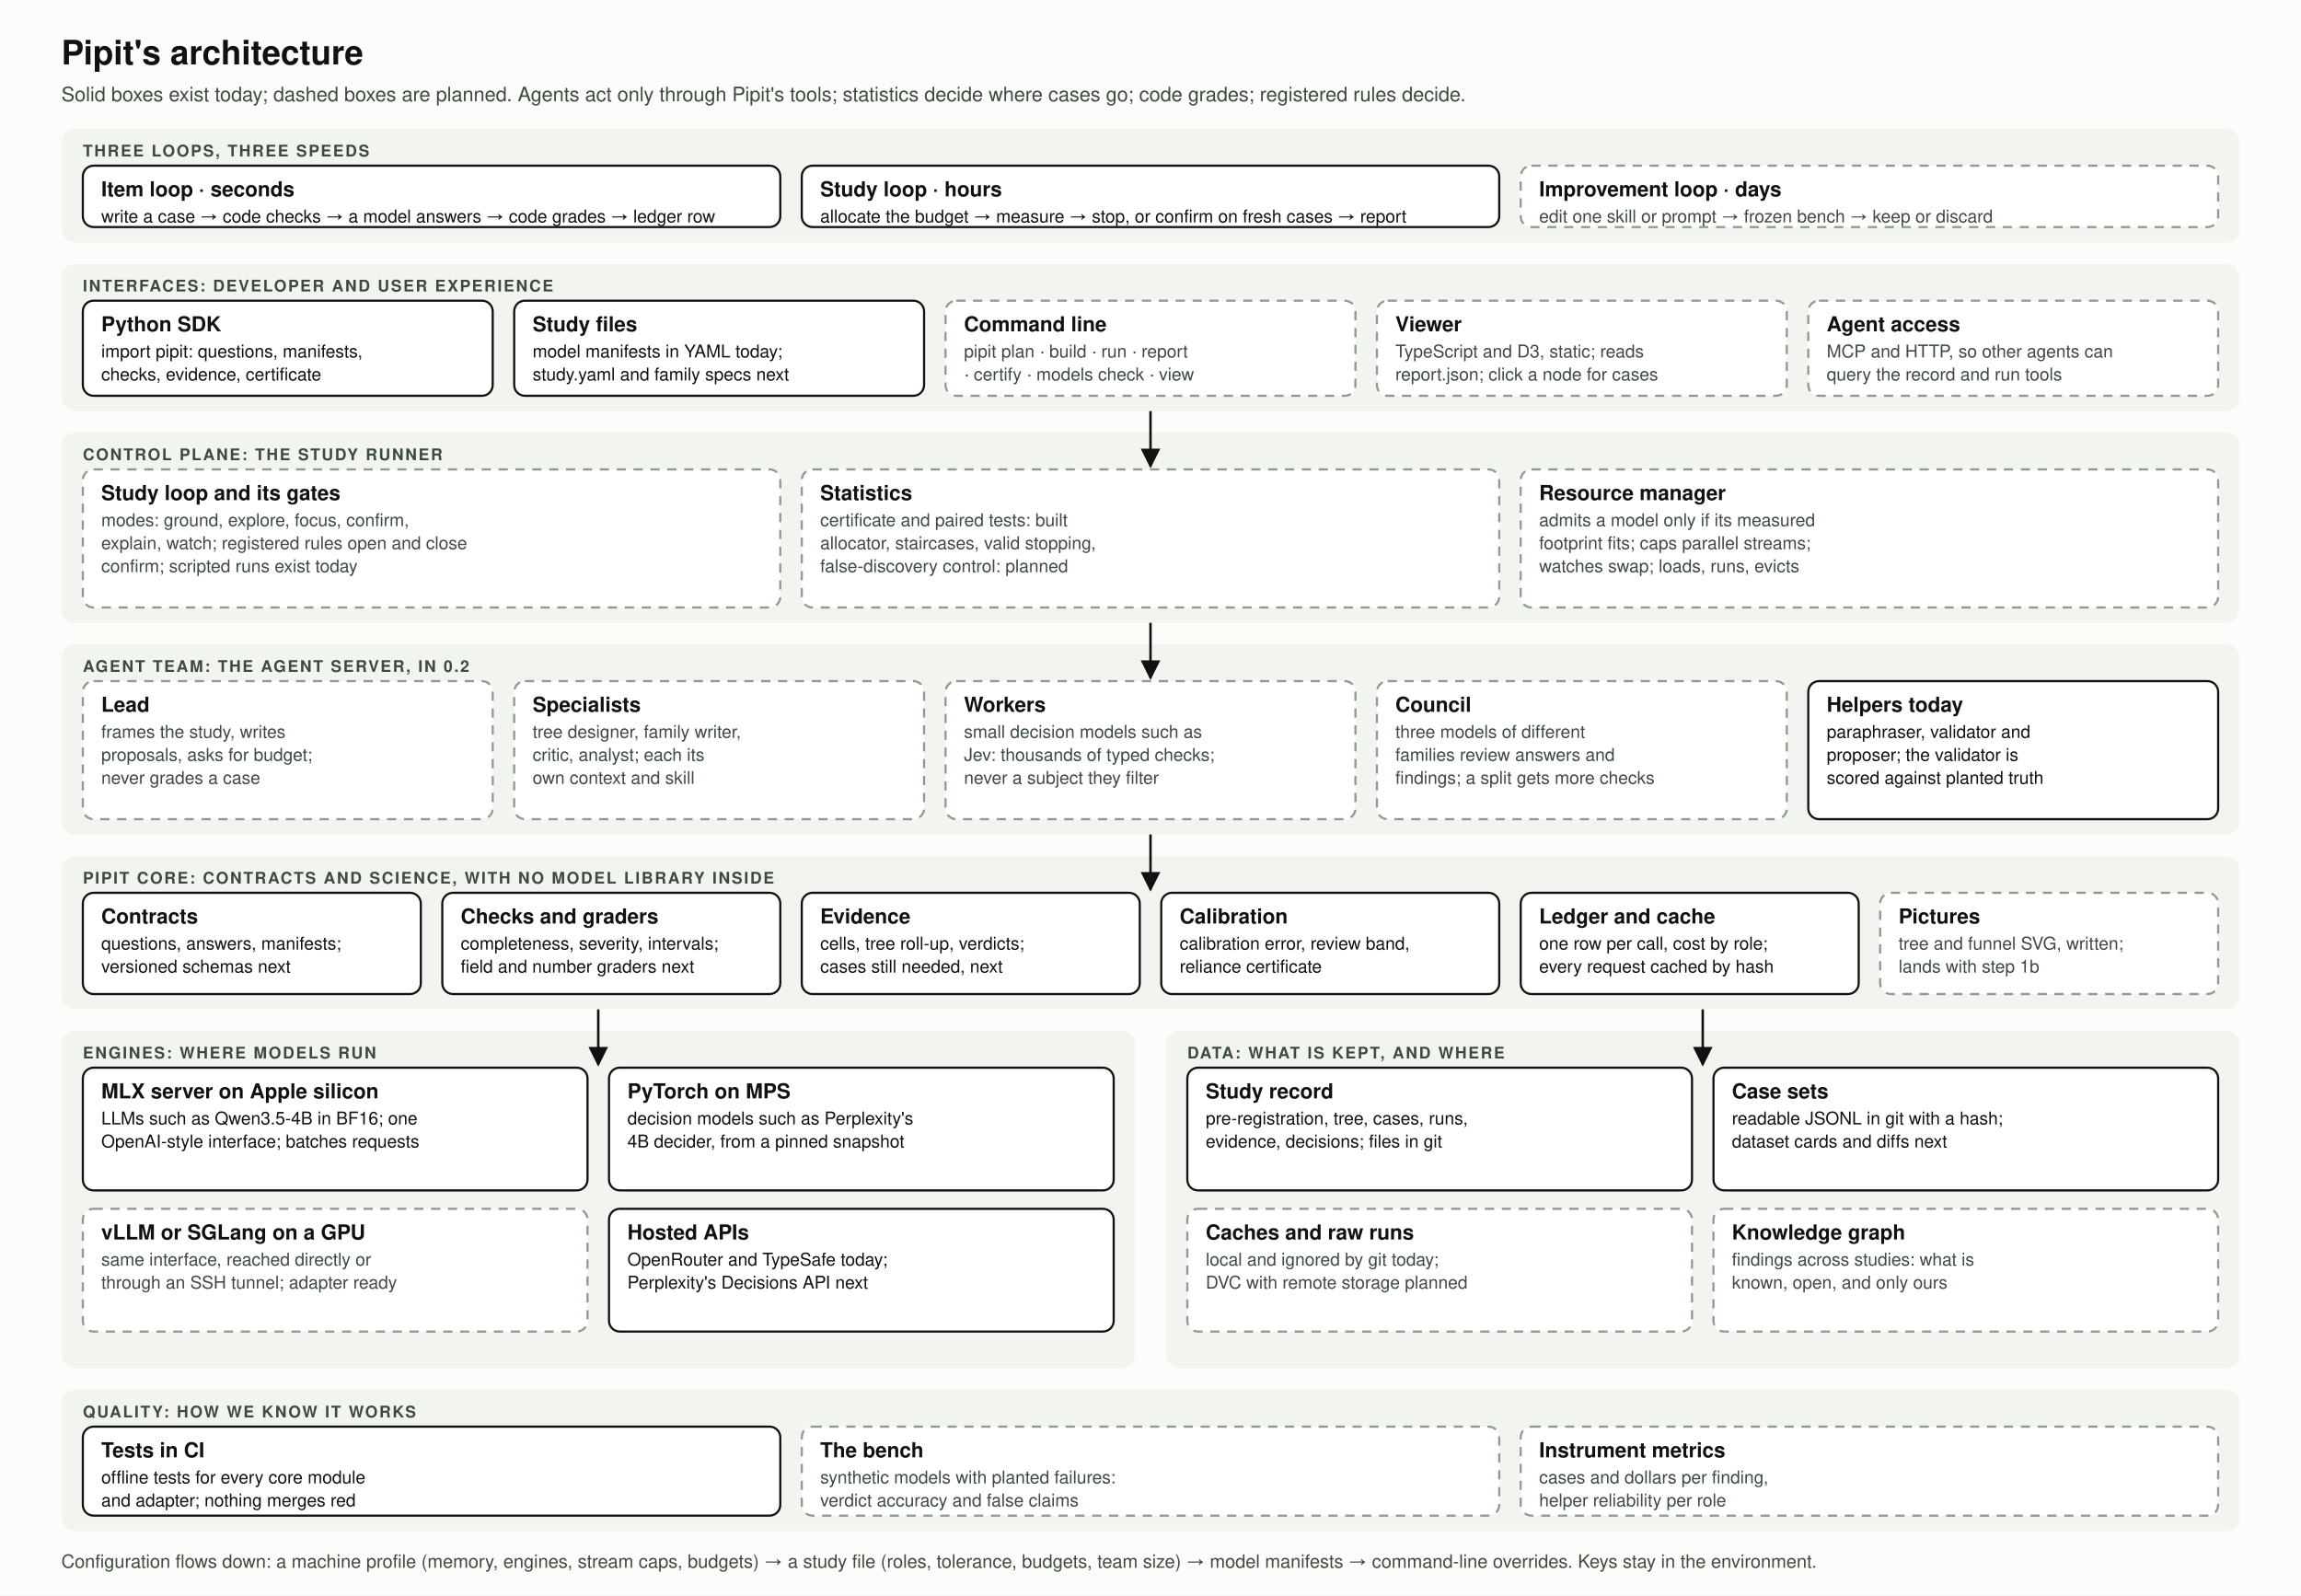
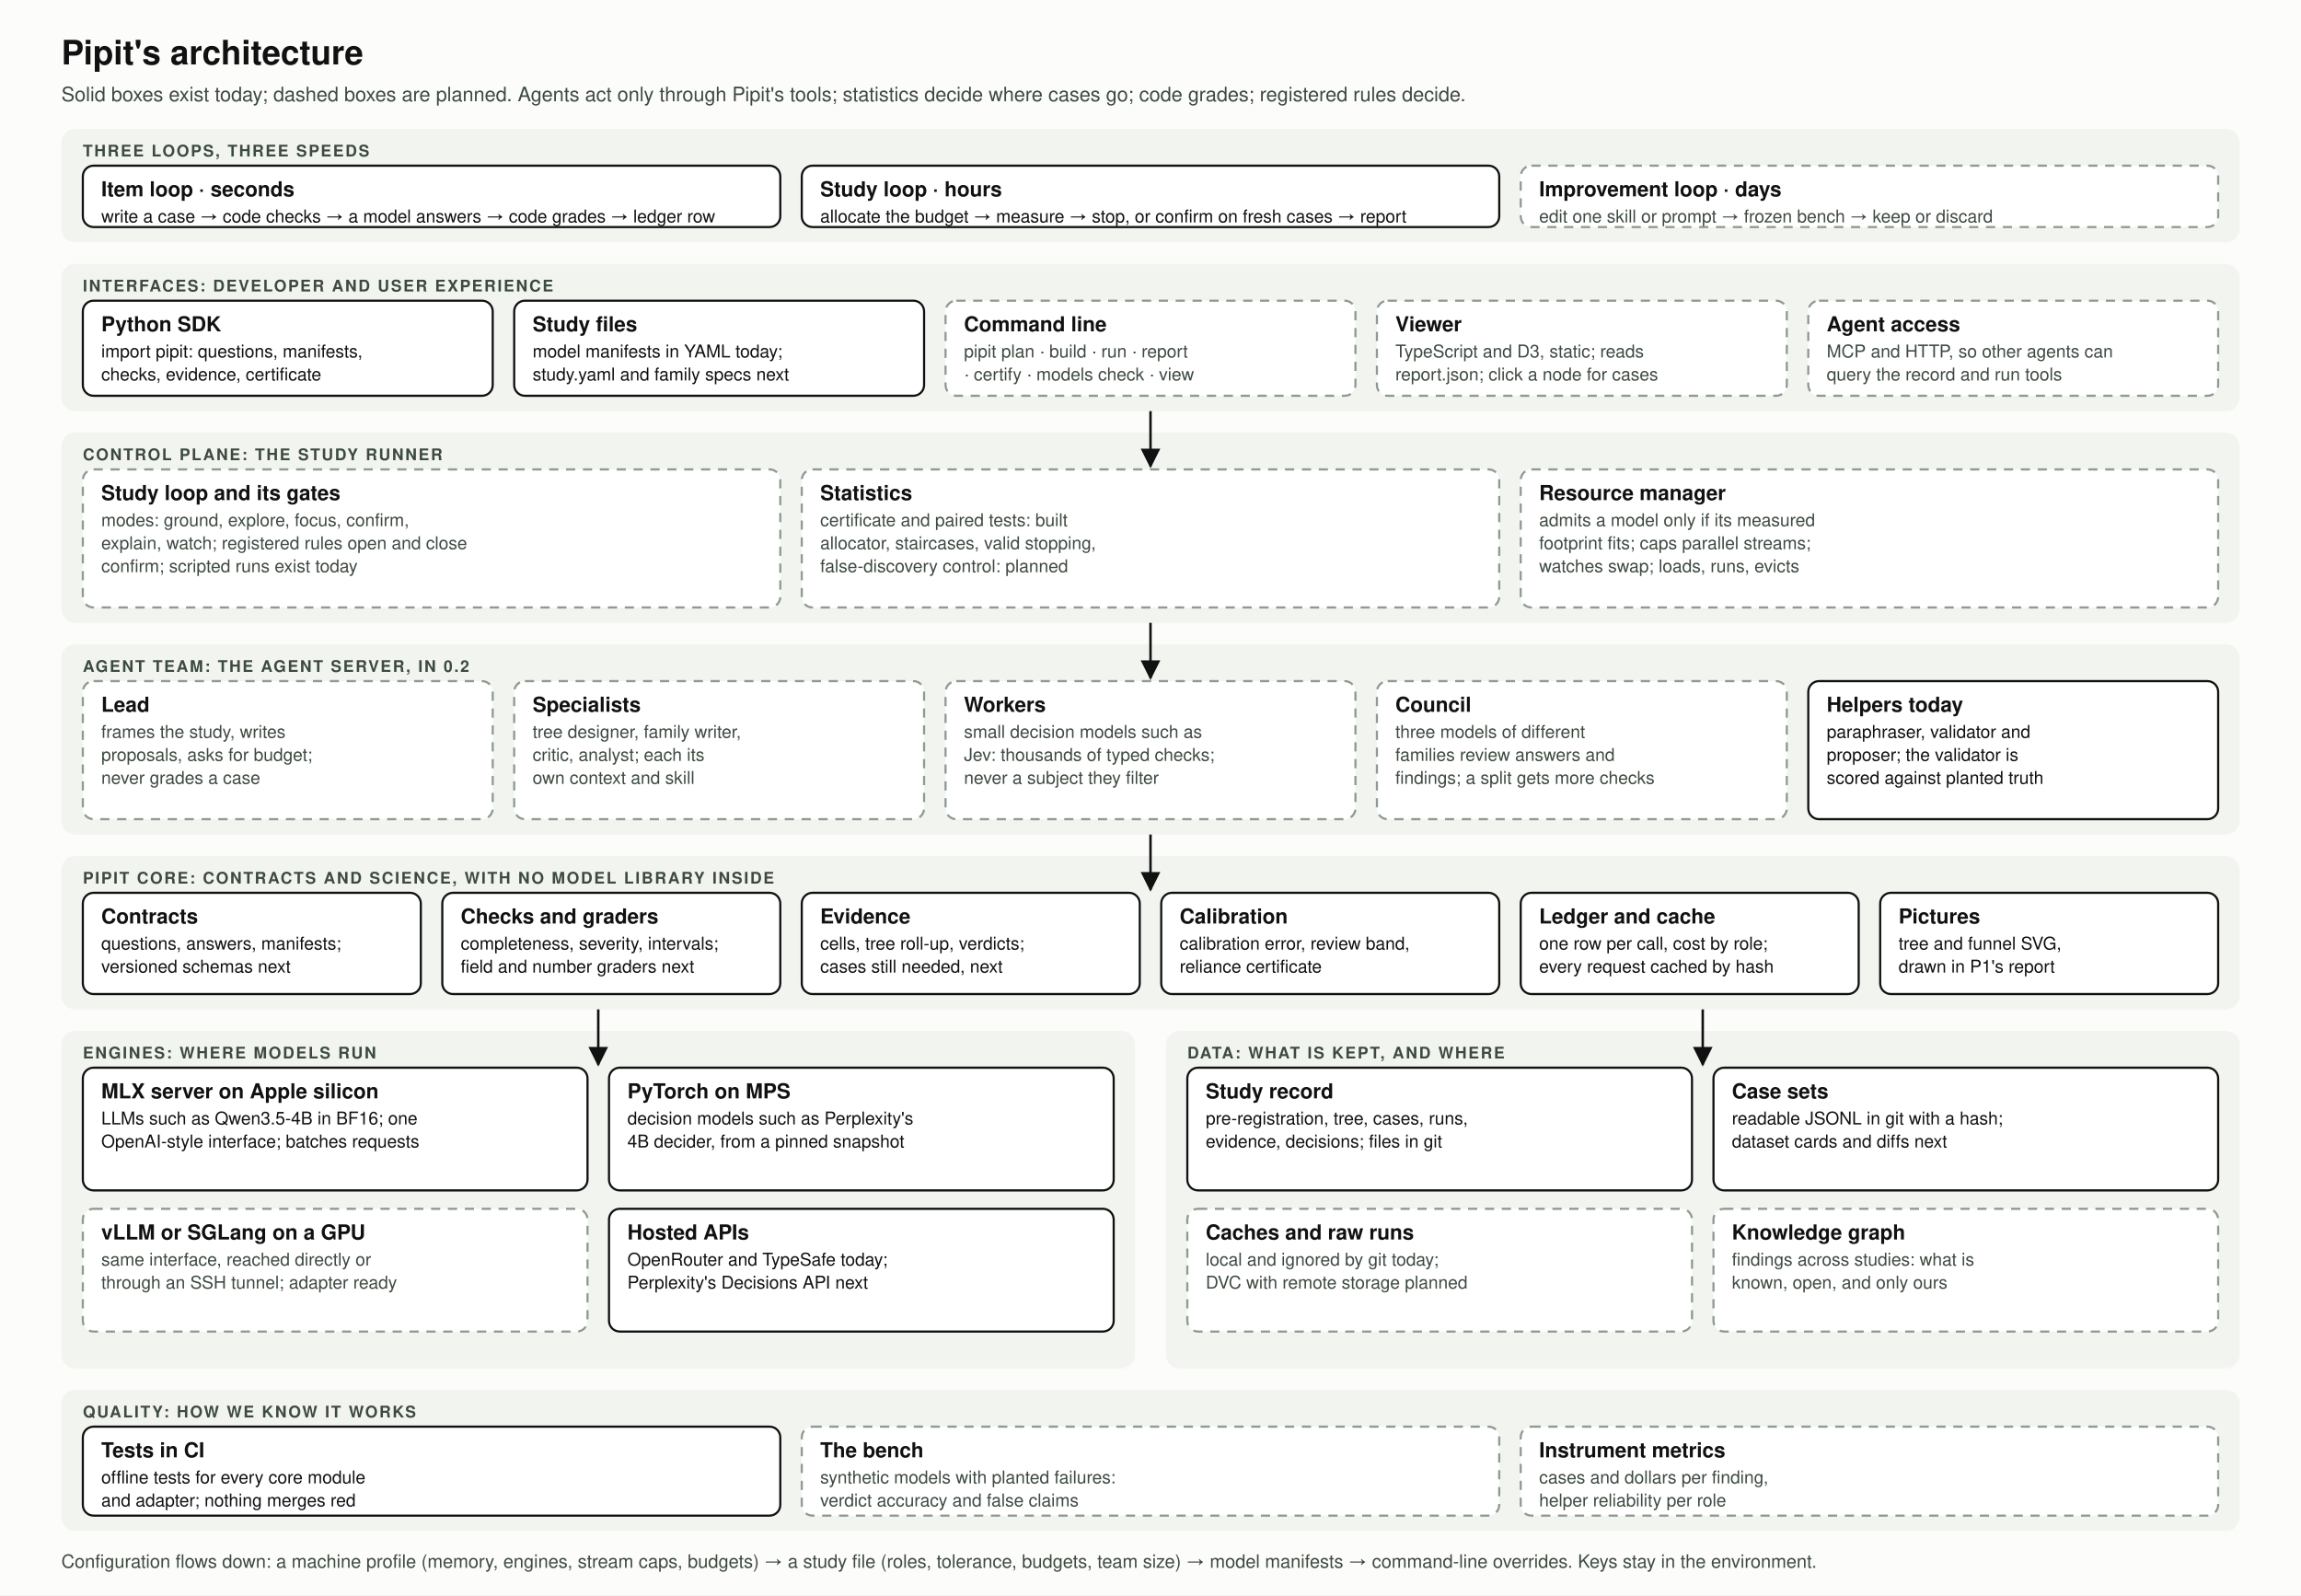
<svg xmlns="http://www.w3.org/2000/svg" width="1500" height="1040" viewBox="0 0 1500 1040" role="img">
  <defs>
    <marker id="a-ink" viewBox="0 0 10 10" refX="9" refY="5" markerWidth="8" markerHeight="8" orient="auto-start-reverse">
      <path d="M 0 0 L 10 5 L 0 10 z" fill="#111111" />
    </marker>
    <marker id="a-acc" viewBox="0 0 10 10" refX="9" refY="5" markerWidth="8" markerHeight="8" orient="auto-start-reverse">
      <path d="M 0 0 L 10 5 L 0 10 z" fill="#4f7942" />
    </marker>
  </defs>
  <rect width="1500" height="1040" fill="#fcfcfa" />
  <text x="40" y="42" font-family="Helvetica Neue, Helvetica, Arial, sans-serif" font-size="22" font-weight="600" fill="#111111" text-anchor="start" style="">Pipit's architecture</text>
  <text x="40" y="66" font-family="Helvetica Neue, Helvetica, Arial, sans-serif" font-size="13" font-weight="normal" fill="#3d4a40" text-anchor="start" style="">Solid boxes exist today; dashed boxes are planned. Agents act only through Pipit's tools; statistics decide where cases go; code grades; registered rules decide.</text>
  <rect x="40" y="84" width="1420" height="74" rx="9" fill="#f2f5ef" />
  <text x="54" y="102" font-family="Helvetica Neue, Helvetica, Arial, sans-serif" font-size="10.5" font-weight="600" fill="#3d4a40" text-anchor="start" style="letter-spacing:0.1em">THREE LOOPS, THREE SPEEDS</text>
  <rect x="54.0" y="108" width="454.667" height="40" rx="7" fill="white" stroke="#111111" stroke-width="1.4" />
  <text x="66.0" y="128" font-family="Helvetica Neue, Helvetica, Arial, sans-serif" font-size="13.5" font-weight="600" fill="#111111" text-anchor="start" style="">Item loop · seconds</text>
  <text x="66.0" y="145" font-family="Helvetica Neue, Helvetica, Arial, sans-serif" font-size="11.5" font-weight="normal" fill="#111111" text-anchor="start" style="">write a case → code checks → a model answers → code grades → ledger row</text>
  <rect x="522.667" y="108" width="454.667" height="40" rx="7" fill="white" stroke="#111111" stroke-width="1.4" />
  <text x="534.667" y="128" font-family="Helvetica Neue, Helvetica, Arial, sans-serif" font-size="13.5" font-weight="600" fill="#111111" text-anchor="start" style="">Study loop · hours</text>
  <text x="534.667" y="145" font-family="Helvetica Neue, Helvetica, Arial, sans-serif" font-size="11.5" font-weight="normal" fill="#111111" text-anchor="start" style="">allocate the budget → measure → stop, or confirm on fresh cases → report</text>
  <rect x="991.333" y="108" width="454.667" height="40" rx="7" fill="white" stroke="#8f9a92" stroke-width="1.4" stroke-dasharray="6 5" />
  <text x="1003.333" y="128" font-family="Helvetica Neue, Helvetica, Arial, sans-serif" font-size="13.5" font-weight="600" fill="#111111" text-anchor="start" style="">Improvement loop · days</text>
  <text x="1003.333" y="145" font-family="Helvetica Neue, Helvetica, Arial, sans-serif" font-size="11.5" font-weight="normal" fill="#3d4a40" text-anchor="start" style="">edit one skill or prompt → frozen bench → keep or discard</text>
  <rect x="40" y="172" width="1420" height="96" rx="9" fill="#f2f5ef" />
  <text x="54" y="190" font-family="Helvetica Neue, Helvetica, Arial, sans-serif" font-size="10.5" font-weight="600" fill="#3d4a40" text-anchor="start" style="letter-spacing:0.1em">INTERFACES: DEVELOPER AND USER EXPERIENCE</text>
  <rect x="54.0" y="196" width="267.2" height="62" rx="7" fill="white" stroke="#111111" stroke-width="1.4" />
  <text x="66.0" y="216" font-family="Helvetica Neue, Helvetica, Arial, sans-serif" font-size="13.5" font-weight="600" fill="#111111" text-anchor="start" style="">Python SDK</text>
  <text x="66.0" y="233" font-family="Helvetica Neue, Helvetica, Arial, sans-serif" font-size="11.5" font-weight="normal" fill="#111111" text-anchor="start" style="">import pipit: questions, manifests,</text>
  <text x="66.0" y="248" font-family="Helvetica Neue, Helvetica, Arial, sans-serif" font-size="11.5" font-weight="normal" fill="#111111" text-anchor="start" style="">checks, evidence, certificate</text>
  <rect x="335.2" y="196" width="267.2" height="62" rx="7" fill="white" stroke="#111111" stroke-width="1.4" />
  <text x="347.2" y="216" font-family="Helvetica Neue, Helvetica, Arial, sans-serif" font-size="13.5" font-weight="600" fill="#111111" text-anchor="start" style="">Study files</text>
  <text x="347.2" y="233" font-family="Helvetica Neue, Helvetica, Arial, sans-serif" font-size="11.5" font-weight="normal" fill="#111111" text-anchor="start" style="">model manifests in YAML today;</text>
  <text x="347.2" y="248" font-family="Helvetica Neue, Helvetica, Arial, sans-serif" font-size="11.5" font-weight="normal" fill="#111111" text-anchor="start" style="">study.yaml and family specs next</text>
  <rect x="616.4" y="196" width="267.2" height="62" rx="7" fill="white" stroke="#8f9a92" stroke-width="1.4" stroke-dasharray="6 5" />
  <text x="628.4" y="216" font-family="Helvetica Neue, Helvetica, Arial, sans-serif" font-size="13.5" font-weight="600" fill="#111111" text-anchor="start" style="">Command line</text>
  <text x="628.4" y="233" font-family="Helvetica Neue, Helvetica, Arial, sans-serif" font-size="11.5" font-weight="normal" fill="#3d4a40" text-anchor="start" style="">pipit plan · build · run · report</text>
  <text x="628.4" y="248" font-family="Helvetica Neue, Helvetica, Arial, sans-serif" font-size="11.5" font-weight="normal" fill="#3d4a40" text-anchor="start" style="">· certify · models check · view</text>
  <rect x="897.6" y="196" width="267.2" height="62" rx="7" fill="white" stroke="#8f9a92" stroke-width="1.4" stroke-dasharray="6 5" />
  <text x="909.6" y="216" font-family="Helvetica Neue, Helvetica, Arial, sans-serif" font-size="13.5" font-weight="600" fill="#111111" text-anchor="start" style="">Viewer</text>
  <text x="909.6" y="233" font-family="Helvetica Neue, Helvetica, Arial, sans-serif" font-size="11.5" font-weight="normal" fill="#3d4a40" text-anchor="start" style="">TypeScript and D3, static; reads</text>
  <text x="909.6" y="248" font-family="Helvetica Neue, Helvetica, Arial, sans-serif" font-size="11.5" font-weight="normal" fill="#3d4a40" text-anchor="start" style="">report.json; click a node for cases</text>
  <rect x="1178.8" y="196" width="267.2" height="62" rx="7" fill="white" stroke="#8f9a92" stroke-width="1.4" stroke-dasharray="6 5" />
  <text x="1190.8" y="216" font-family="Helvetica Neue, Helvetica, Arial, sans-serif" font-size="13.5" font-weight="600" fill="#111111" text-anchor="start" style="">Agent access</text>
  <text x="1190.8" y="233" font-family="Helvetica Neue, Helvetica, Arial, sans-serif" font-size="11.5" font-weight="normal" fill="#3d4a40" text-anchor="start" style="">MCP and HTTP, so other agents can</text>
  <text x="1190.8" y="248" font-family="Helvetica Neue, Helvetica, Arial, sans-serif" font-size="11.5" font-weight="normal" fill="#3d4a40" text-anchor="start" style="">query the record and run tools</text>
  <rect x="40" y="282" width="1420" height="124" rx="9" fill="#f2f5ef" />
  <text x="54" y="300" font-family="Helvetica Neue, Helvetica, Arial, sans-serif" font-size="10.5" font-weight="600" fill="#3d4a40" text-anchor="start" style="letter-spacing:0.1em">CONTROL PLANE: THE STUDY RUNNER</text>
  <rect x="54.0" y="306" width="454.667" height="90" rx="7" fill="white" stroke="#8f9a92" stroke-width="1.4" stroke-dasharray="6 5" />
  <text x="66.0" y="326" font-family="Helvetica Neue, Helvetica, Arial, sans-serif" font-size="13.5" font-weight="600" fill="#111111" text-anchor="start" style="">Study loop and its gates</text>
  <text x="66.0" y="343" font-family="Helvetica Neue, Helvetica, Arial, sans-serif" font-size="11.5" font-weight="normal" fill="#3d4a40" text-anchor="start" style="">modes: ground, explore, focus, confirm,</text>
  <text x="66.0" y="358" font-family="Helvetica Neue, Helvetica, Arial, sans-serif" font-size="11.5" font-weight="normal" fill="#3d4a40" text-anchor="start" style="">explain, watch; registered rules open and close</text>
  <text x="66.0" y="373" font-family="Helvetica Neue, Helvetica, Arial, sans-serif" font-size="11.5" font-weight="normal" fill="#3d4a40" text-anchor="start" style="">confirm; scripted runs exist today</text>
  <rect x="522.667" y="306" width="454.667" height="90" rx="7" fill="white" stroke="#8f9a92" stroke-width="1.4" stroke-dasharray="6 5" />
  <text x="534.667" y="326" font-family="Helvetica Neue, Helvetica, Arial, sans-serif" font-size="13.5" font-weight="600" fill="#111111" text-anchor="start" style="">Statistics</text>
  <text x="534.667" y="343" font-family="Helvetica Neue, Helvetica, Arial, sans-serif" font-size="11.5" font-weight="normal" fill="#3d4a40" text-anchor="start" style="">certificate and paired tests: built</text>
  <text x="534.667" y="358" font-family="Helvetica Neue, Helvetica, Arial, sans-serif" font-size="11.5" font-weight="normal" fill="#3d4a40" text-anchor="start" style="">allocator, staircases, valid stopping,</text>
  <text x="534.667" y="373" font-family="Helvetica Neue, Helvetica, Arial, sans-serif" font-size="11.5" font-weight="normal" fill="#3d4a40" text-anchor="start" style="">false-discovery control: planned</text>
  <rect x="991.333" y="306" width="454.667" height="90" rx="7" fill="white" stroke="#8f9a92" stroke-width="1.4" stroke-dasharray="6 5" />
  <text x="1003.333" y="326" font-family="Helvetica Neue, Helvetica, Arial, sans-serif" font-size="13.5" font-weight="600" fill="#111111" text-anchor="start" style="">Resource manager</text>
  <text x="1003.333" y="343" font-family="Helvetica Neue, Helvetica, Arial, sans-serif" font-size="11.5" font-weight="normal" fill="#3d4a40" text-anchor="start" style="">admits a model only if its measured</text>
  <text x="1003.333" y="358" font-family="Helvetica Neue, Helvetica, Arial, sans-serif" font-size="11.5" font-weight="normal" fill="#3d4a40" text-anchor="start" style="">footprint fits; caps parallel streams;</text>
  <text x="1003.333" y="373" font-family="Helvetica Neue, Helvetica, Arial, sans-serif" font-size="11.5" font-weight="normal" fill="#3d4a40" text-anchor="start" style="">watches swap; loads, runs, evicts</text>
  <rect x="40" y="420" width="1420" height="124" rx="9" fill="#f2f5ef" />
  <text x="54" y="438" font-family="Helvetica Neue, Helvetica, Arial, sans-serif" font-size="10.5" font-weight="600" fill="#3d4a40" text-anchor="start" style="letter-spacing:0.1em">AGENT TEAM: THE AGENT SERVER, IN 0.2</text>
  <rect x="54.0" y="444" width="267.2" height="90" rx="7" fill="white" stroke="#8f9a92" stroke-width="1.4" stroke-dasharray="6 5" />
  <text x="66.0" y="464" font-family="Helvetica Neue, Helvetica, Arial, sans-serif" font-size="13.5" font-weight="600" fill="#111111" text-anchor="start" style="">Lead</text>
  <text x="66.0" y="481" font-family="Helvetica Neue, Helvetica, Arial, sans-serif" font-size="11.5" font-weight="normal" fill="#3d4a40" text-anchor="start" style="">frames the study, writes</text>
  <text x="66.0" y="496" font-family="Helvetica Neue, Helvetica, Arial, sans-serif" font-size="11.5" font-weight="normal" fill="#3d4a40" text-anchor="start" style="">proposals, asks for budget;</text>
  <text x="66.0" y="511" font-family="Helvetica Neue, Helvetica, Arial, sans-serif" font-size="11.5" font-weight="normal" fill="#3d4a40" text-anchor="start" style="">never grades a case</text>
  <rect x="335.2" y="444" width="267.2" height="90" rx="7" fill="white" stroke="#8f9a92" stroke-width="1.4" stroke-dasharray="6 5" />
  <text x="347.2" y="464" font-family="Helvetica Neue, Helvetica, Arial, sans-serif" font-size="13.5" font-weight="600" fill="#111111" text-anchor="start" style="">Specialists</text>
  <text x="347.2" y="481" font-family="Helvetica Neue, Helvetica, Arial, sans-serif" font-size="11.5" font-weight="normal" fill="#3d4a40" text-anchor="start" style="">tree designer, family writer,</text>
  <text x="347.2" y="496" font-family="Helvetica Neue, Helvetica, Arial, sans-serif" font-size="11.5" font-weight="normal" fill="#3d4a40" text-anchor="start" style="">critic, analyst; each its</text>
  <text x="347.2" y="511" font-family="Helvetica Neue, Helvetica, Arial, sans-serif" font-size="11.5" font-weight="normal" fill="#3d4a40" text-anchor="start" style="">own context and skill</text>
  <rect x="616.4" y="444" width="267.2" height="90" rx="7" fill="white" stroke="#8f9a92" stroke-width="1.4" stroke-dasharray="6 5" />
  <text x="628.4" y="464" font-family="Helvetica Neue, Helvetica, Arial, sans-serif" font-size="13.5" font-weight="600" fill="#111111" text-anchor="start" style="">Workers</text>
  <text x="628.4" y="481" font-family="Helvetica Neue, Helvetica, Arial, sans-serif" font-size="11.5" font-weight="normal" fill="#3d4a40" text-anchor="start" style="">small decision models such as</text>
  <text x="628.4" y="496" font-family="Helvetica Neue, Helvetica, Arial, sans-serif" font-size="11.5" font-weight="normal" fill="#3d4a40" text-anchor="start" style="">Jev: thousands of typed checks;</text>
  <text x="628.4" y="511" font-family="Helvetica Neue, Helvetica, Arial, sans-serif" font-size="11.5" font-weight="normal" fill="#3d4a40" text-anchor="start" style="">never a subject they filter</text>
  <rect x="897.6" y="444" width="267.2" height="90" rx="7" fill="white" stroke="#8f9a92" stroke-width="1.4" stroke-dasharray="6 5" />
  <text x="909.6" y="464" font-family="Helvetica Neue, Helvetica, Arial, sans-serif" font-size="13.5" font-weight="600" fill="#111111" text-anchor="start" style="">Council</text>
  <text x="909.6" y="481" font-family="Helvetica Neue, Helvetica, Arial, sans-serif" font-size="11.5" font-weight="normal" fill="#3d4a40" text-anchor="start" style="">three models of different</text>
  <text x="909.6" y="496" font-family="Helvetica Neue, Helvetica, Arial, sans-serif" font-size="11.5" font-weight="normal" fill="#3d4a40" text-anchor="start" style="">families review answers and</text>
  <text x="909.6" y="511" font-family="Helvetica Neue, Helvetica, Arial, sans-serif" font-size="11.5" font-weight="normal" fill="#3d4a40" text-anchor="start" style="">findings; a split gets more checks</text>
  <rect x="1178.8" y="444" width="267.2" height="90" rx="7" fill="white" stroke="#111111" stroke-width="1.4" />
  <text x="1190.8" y="464" font-family="Helvetica Neue, Helvetica, Arial, sans-serif" font-size="13.5" font-weight="600" fill="#111111" text-anchor="start" style="">Helpers today</text>
  <text x="1190.8" y="481" font-family="Helvetica Neue, Helvetica, Arial, sans-serif" font-size="11.5" font-weight="normal" fill="#111111" text-anchor="start" style="">paraphraser, validator and</text>
  <text x="1190.8" y="496" font-family="Helvetica Neue, Helvetica, Arial, sans-serif" font-size="11.5" font-weight="normal" fill="#111111" text-anchor="start" style="">proposer; the validator is</text>
  <text x="1190.8" y="511" font-family="Helvetica Neue, Helvetica, Arial, sans-serif" font-size="11.5" font-weight="normal" fill="#111111" text-anchor="start" style="">scored against planted truth</text>
  <rect x="40" y="558" width="1420" height="100" rx="9" fill="#f2f5ef" />
  <text x="54" y="576" font-family="Helvetica Neue, Helvetica, Arial, sans-serif" font-size="10.5" font-weight="600" fill="#3d4a40" text-anchor="start" style="letter-spacing:0.1em">PIPIT CORE: CONTRACTS AND SCIENCE, WITH NO MODEL LIBRARY INSIDE</text>
  <rect x="54.0" y="582" width="220.333" height="66" rx="7" fill="white" stroke="#111111" stroke-width="1.4" />
  <text x="66.0" y="602" font-family="Helvetica Neue, Helvetica, Arial, sans-serif" font-size="13.5" font-weight="600" fill="#111111" text-anchor="start" style="">Contracts</text>
  <text x="66.0" y="619" font-family="Helvetica Neue, Helvetica, Arial, sans-serif" font-size="11.5" font-weight="normal" fill="#111111" text-anchor="start" style="">questions, answers, manifests;</text>
  <text x="66.0" y="634" font-family="Helvetica Neue, Helvetica, Arial, sans-serif" font-size="11.5" font-weight="normal" fill="#111111" text-anchor="start" style="">versioned schemas next</text>
  <rect x="288.333" y="582" width="220.333" height="66" rx="7" fill="white" stroke="#111111" stroke-width="1.4" />
  <text x="300.333" y="602" font-family="Helvetica Neue, Helvetica, Arial, sans-serif" font-size="13.5" font-weight="600" fill="#111111" text-anchor="start" style="">Checks and graders</text>
  <text x="300.333" y="619" font-family="Helvetica Neue, Helvetica, Arial, sans-serif" font-size="11.5" font-weight="normal" fill="#111111" text-anchor="start" style="">completeness, severity, intervals;</text>
  <text x="300.333" y="634" font-family="Helvetica Neue, Helvetica, Arial, sans-serif" font-size="11.5" font-weight="normal" fill="#111111" text-anchor="start" style="">field and number graders next</text>
  <rect x="522.667" y="582" width="220.333" height="66" rx="7" fill="white" stroke="#111111" stroke-width="1.4" />
  <text x="534.667" y="602" font-family="Helvetica Neue, Helvetica, Arial, sans-serif" font-size="13.5" font-weight="600" fill="#111111" text-anchor="start" style="">Evidence</text>
  <text x="534.667" y="619" font-family="Helvetica Neue, Helvetica, Arial, sans-serif" font-size="11.5" font-weight="normal" fill="#111111" text-anchor="start" style="">cells, tree roll-up, verdicts;</text>
  <text x="534.667" y="634" font-family="Helvetica Neue, Helvetica, Arial, sans-serif" font-size="11.5" font-weight="normal" fill="#111111" text-anchor="start" style="">cases still needed, next</text>
  <rect x="757.0" y="582" width="220.333" height="66" rx="7" fill="white" stroke="#111111" stroke-width="1.4" />
  <text x="769.0" y="602" font-family="Helvetica Neue, Helvetica, Arial, sans-serif" font-size="13.5" font-weight="600" fill="#111111" text-anchor="start" style="">Calibration</text>
  <text x="769.0" y="619" font-family="Helvetica Neue, Helvetica, Arial, sans-serif" font-size="11.5" font-weight="normal" fill="#111111" text-anchor="start" style="">calibration error, review band,</text>
  <text x="769.0" y="634" font-family="Helvetica Neue, Helvetica, Arial, sans-serif" font-size="11.5" font-weight="normal" fill="#111111" text-anchor="start" style="">reliance certificate</text>
  <rect x="991.333" y="582" width="220.333" height="66" rx="7" fill="white" stroke="#111111" stroke-width="1.4" />
  <text x="1003.333" y="602" font-family="Helvetica Neue, Helvetica, Arial, sans-serif" font-size="13.5" font-weight="600" fill="#111111" text-anchor="start" style="">Ledger and cache</text>
  <text x="1003.333" y="619" font-family="Helvetica Neue, Helvetica, Arial, sans-serif" font-size="11.5" font-weight="normal" fill="#111111" text-anchor="start" style="">one row per call, cost by role;</text>
  <text x="1003.333" y="634" font-family="Helvetica Neue, Helvetica, Arial, sans-serif" font-size="11.5" font-weight="normal" fill="#111111" text-anchor="start" style="">every request cached by hash</text>
-   <rect x="1225.667" y="582" width="220.333" height="66" rx="7" fill="white" stroke="#8f9a92" stroke-width="1.4" stroke-dasharray="6 5" />
+   <rect x="1225.667" y="582" width="220.333" height="66" rx="7" fill="white" stroke="#111111" stroke-width="1.4" />
  <text x="1237.667" y="602" font-family="Helvetica Neue, Helvetica, Arial, sans-serif" font-size="13.5" font-weight="600" fill="#111111" text-anchor="start" style="">Pictures</text>
-   <text x="1237.667" y="619" font-family="Helvetica Neue, Helvetica, Arial, sans-serif" font-size="11.5" font-weight="normal" fill="#3d4a40" text-anchor="start" style="">tree and funnel SVG, written;</text>
-   <text x="1237.667" y="634" font-family="Helvetica Neue, Helvetica, Arial, sans-serif" font-size="11.5" font-weight="normal" fill="#3d4a40" text-anchor="start" style="">lands with step 1b</text>
+   <text x="1237.667" y="619" font-family="Helvetica Neue, Helvetica, Arial, sans-serif" font-size="11.5" font-weight="normal" fill="#111111" text-anchor="start" style="">tree and funnel SVG,</text>
+   <text x="1237.667" y="634" font-family="Helvetica Neue, Helvetica, Arial, sans-serif" font-size="11.5" font-weight="normal" fill="#111111" text-anchor="start" style="">drawn in P1's report</text>
  <rect x="40" y="672" width="700" height="220" rx="9" fill="#f2f5ef" />
  <text x="54" y="690" font-family="Helvetica Neue, Helvetica, Arial, sans-serif" font-size="10.5" font-weight="600" fill="#3d4a40" text-anchor="start" style="letter-spacing:0.1em">ENGINES: WHERE MODELS RUN</text>
  <rect x="54" y="696" width="329" height="80" rx="7" fill="white" stroke="#111111" stroke-width="1.4" />
  <text x="66" y="716" font-family="Helvetica Neue, Helvetica, Arial, sans-serif" font-size="13.5" font-weight="600" fill="#111111" text-anchor="start" style="">MLX server on Apple silicon</text>
  <text x="66" y="733" font-family="Helvetica Neue, Helvetica, Arial, sans-serif" font-size="11.5" font-weight="normal" fill="#111111" text-anchor="start" style="">LLMs such as Qwen3.5-4B in BF16; one</text>
  <text x="66" y="748" font-family="Helvetica Neue, Helvetica, Arial, sans-serif" font-size="11.5" font-weight="normal" fill="#111111" text-anchor="start" style="">OpenAI-style interface; batches requests</text>
  <rect x="397" y="696" width="329" height="80" rx="7" fill="white" stroke="#111111" stroke-width="1.4" />
  <text x="409" y="716" font-family="Helvetica Neue, Helvetica, Arial, sans-serif" font-size="13.5" font-weight="600" fill="#111111" text-anchor="start" style="">PyTorch on MPS</text>
  <text x="409" y="733" font-family="Helvetica Neue, Helvetica, Arial, sans-serif" font-size="11.5" font-weight="normal" fill="#111111" text-anchor="start" style="">decision models such as Perplexity's</text>
  <text x="409" y="748" font-family="Helvetica Neue, Helvetica, Arial, sans-serif" font-size="11.5" font-weight="normal" fill="#111111" text-anchor="start" style="">4B decider, from a pinned snapshot</text>
  <rect x="54" y="788" width="329" height="80" rx="7" fill="white" stroke="#8f9a92" stroke-width="1.4" stroke-dasharray="6 5" />
  <text x="66" y="808" font-family="Helvetica Neue, Helvetica, Arial, sans-serif" font-size="13.5" font-weight="600" fill="#111111" text-anchor="start" style="">vLLM or SGLang on a GPU</text>
  <text x="66" y="825" font-family="Helvetica Neue, Helvetica, Arial, sans-serif" font-size="11.5" font-weight="normal" fill="#3d4a40" text-anchor="start" style="">same interface, reached directly or</text>
  <text x="66" y="840" font-family="Helvetica Neue, Helvetica, Arial, sans-serif" font-size="11.5" font-weight="normal" fill="#3d4a40" text-anchor="start" style="">through an SSH tunnel; adapter ready</text>
  <rect x="397" y="788" width="329" height="80" rx="7" fill="white" stroke="#111111" stroke-width="1.4" />
  <text x="409" y="808" font-family="Helvetica Neue, Helvetica, Arial, sans-serif" font-size="13.5" font-weight="600" fill="#111111" text-anchor="start" style="">Hosted APIs</text>
  <text x="409" y="825" font-family="Helvetica Neue, Helvetica, Arial, sans-serif" font-size="11.5" font-weight="normal" fill="#111111" text-anchor="start" style="">OpenRouter and TypeSafe today;</text>
  <text x="409" y="840" font-family="Helvetica Neue, Helvetica, Arial, sans-serif" font-size="11.5" font-weight="normal" fill="#111111" text-anchor="start" style="">Perplexity's Decisions API next</text>
  <rect x="760" y="672" width="700" height="220" rx="9" fill="#f2f5ef" />
  <text x="774" y="690" font-family="Helvetica Neue, Helvetica, Arial, sans-serif" font-size="10.5" font-weight="600" fill="#3d4a40" text-anchor="start" style="letter-spacing:0.1em">DATA: WHAT IS KEPT, AND WHERE</text>
  <rect x="774" y="696" width="329" height="80" rx="7" fill="white" stroke="#111111" stroke-width="1.4" />
  <text x="786" y="716" font-family="Helvetica Neue, Helvetica, Arial, sans-serif" font-size="13.5" font-weight="600" fill="#111111" text-anchor="start" style="">Study record</text>
  <text x="786" y="733" font-family="Helvetica Neue, Helvetica, Arial, sans-serif" font-size="11.5" font-weight="normal" fill="#111111" text-anchor="start" style="">pre-registration, tree, cases, runs,</text>
  <text x="786" y="748" font-family="Helvetica Neue, Helvetica, Arial, sans-serif" font-size="11.5" font-weight="normal" fill="#111111" text-anchor="start" style="">evidence, decisions; files in git</text>
  <rect x="1117" y="696" width="329" height="80" rx="7" fill="white" stroke="#111111" stroke-width="1.4" />
  <text x="1129" y="716" font-family="Helvetica Neue, Helvetica, Arial, sans-serif" font-size="13.5" font-weight="600" fill="#111111" text-anchor="start" style="">Case sets</text>
  <text x="1129" y="733" font-family="Helvetica Neue, Helvetica, Arial, sans-serif" font-size="11.5" font-weight="normal" fill="#111111" text-anchor="start" style="">readable JSONL in git with a hash;</text>
  <text x="1129" y="748" font-family="Helvetica Neue, Helvetica, Arial, sans-serif" font-size="11.5" font-weight="normal" fill="#111111" text-anchor="start" style="">dataset cards and diffs next</text>
  <rect x="774" y="788" width="329" height="80" rx="7" fill="white" stroke="#8f9a92" stroke-width="1.4" stroke-dasharray="6 5" />
  <text x="786" y="808" font-family="Helvetica Neue, Helvetica, Arial, sans-serif" font-size="13.5" font-weight="600" fill="#111111" text-anchor="start" style="">Caches and raw runs</text>
  <text x="786" y="825" font-family="Helvetica Neue, Helvetica, Arial, sans-serif" font-size="11.5" font-weight="normal" fill="#3d4a40" text-anchor="start" style="">local and ignored by git today;</text>
  <text x="786" y="840" font-family="Helvetica Neue, Helvetica, Arial, sans-serif" font-size="11.5" font-weight="normal" fill="#3d4a40" text-anchor="start" style="">DVC with remote storage planned</text>
  <rect x="1117" y="788" width="329" height="80" rx="7" fill="white" stroke="#8f9a92" stroke-width="1.4" stroke-dasharray="6 5" />
  <text x="1129" y="808" font-family="Helvetica Neue, Helvetica, Arial, sans-serif" font-size="13.5" font-weight="600" fill="#111111" text-anchor="start" style="">Knowledge graph</text>
  <text x="1129" y="825" font-family="Helvetica Neue, Helvetica, Arial, sans-serif" font-size="11.5" font-weight="normal" fill="#3d4a40" text-anchor="start" style="">findings across studies: what is</text>
  <text x="1129" y="840" font-family="Helvetica Neue, Helvetica, Arial, sans-serif" font-size="11.5" font-weight="normal" fill="#3d4a40" text-anchor="start" style="">known, open, and only ours</text>
  <rect x="40" y="906" width="1420" height="92" rx="9" fill="#f2f5ef" />
  <text x="54" y="924" font-family="Helvetica Neue, Helvetica, Arial, sans-serif" font-size="10.5" font-weight="600" fill="#3d4a40" text-anchor="start" style="letter-spacing:0.1em">QUALITY: HOW WE KNOW IT WORKS</text>
  <rect x="54.0" y="930" width="454.667" height="58" rx="7" fill="white" stroke="#111111" stroke-width="1.4" />
  <text x="66.0" y="950" font-family="Helvetica Neue, Helvetica, Arial, sans-serif" font-size="13.5" font-weight="600" fill="#111111" text-anchor="start" style="">Tests in CI</text>
  <text x="66.0" y="967" font-family="Helvetica Neue, Helvetica, Arial, sans-serif" font-size="11.5" font-weight="normal" fill="#111111" text-anchor="start" style="">offline tests for every core module</text>
  <text x="66.0" y="982" font-family="Helvetica Neue, Helvetica, Arial, sans-serif" font-size="11.5" font-weight="normal" fill="#111111" text-anchor="start" style="">and adapter; nothing merges red</text>
  <rect x="522.667" y="930" width="454.667" height="58" rx="7" fill="white" stroke="#8f9a92" stroke-width="1.4" stroke-dasharray="6 5" />
  <text x="534.667" y="950" font-family="Helvetica Neue, Helvetica, Arial, sans-serif" font-size="13.5" font-weight="600" fill="#111111" text-anchor="start" style="">The bench</text>
  <text x="534.667" y="967" font-family="Helvetica Neue, Helvetica, Arial, sans-serif" font-size="11.5" font-weight="normal" fill="#3d4a40" text-anchor="start" style="">synthetic models with planted failures:</text>
  <text x="534.667" y="982" font-family="Helvetica Neue, Helvetica, Arial, sans-serif" font-size="11.5" font-weight="normal" fill="#3d4a40" text-anchor="start" style="">verdict accuracy and false claims</text>
  <rect x="991.333" y="930" width="454.667" height="58" rx="7" fill="white" stroke="#8f9a92" stroke-width="1.4" stroke-dasharray="6 5" />
  <text x="1003.333" y="950" font-family="Helvetica Neue, Helvetica, Arial, sans-serif" font-size="13.5" font-weight="600" fill="#111111" text-anchor="start" style="">Instrument metrics</text>
  <text x="1003.333" y="967" font-family="Helvetica Neue, Helvetica, Arial, sans-serif" font-size="11.5" font-weight="normal" fill="#3d4a40" text-anchor="start" style="">cases and dollars per finding,</text>
  <text x="1003.333" y="982" font-family="Helvetica Neue, Helvetica, Arial, sans-serif" font-size="11.5" font-weight="normal" fill="#3d4a40" text-anchor="start" style="">helper reliability per role</text>
  <line x1="750.0" y1="268" x2="750.0" y2="304" stroke="#111111" stroke-width="1.6" marker-end="url(#a-ink)" />
  <line x1="750.0" y1="406" x2="750.0" y2="442" stroke="#111111" stroke-width="1.6" marker-end="url(#a-ink)" />
  <line x1="750.0" y1="544" x2="750.0" y2="580" stroke="#111111" stroke-width="1.6" marker-end="url(#a-ink)" />
  <line x1="390" y1="658" x2="390" y2="694" stroke="#111111" stroke-width="1.6" marker-end="url(#a-ink)" />
  <line x1="1110" y1="658" x2="1110" y2="694" stroke="#111111" stroke-width="1.6" marker-end="url(#a-ink)" />
  <text x="40" y="1022" font-family="Helvetica Neue, Helvetica, Arial, sans-serif" font-size="12" font-weight="normal" fill="#3d4a40" text-anchor="start" style="">Configuration flows down: a machine profile (memory, engines, stream caps, budgets) → a study file (roles, tolerance, budgets, team size) → model manifests → command-line overrides. Keys stay in the environment.</text>
</svg>
